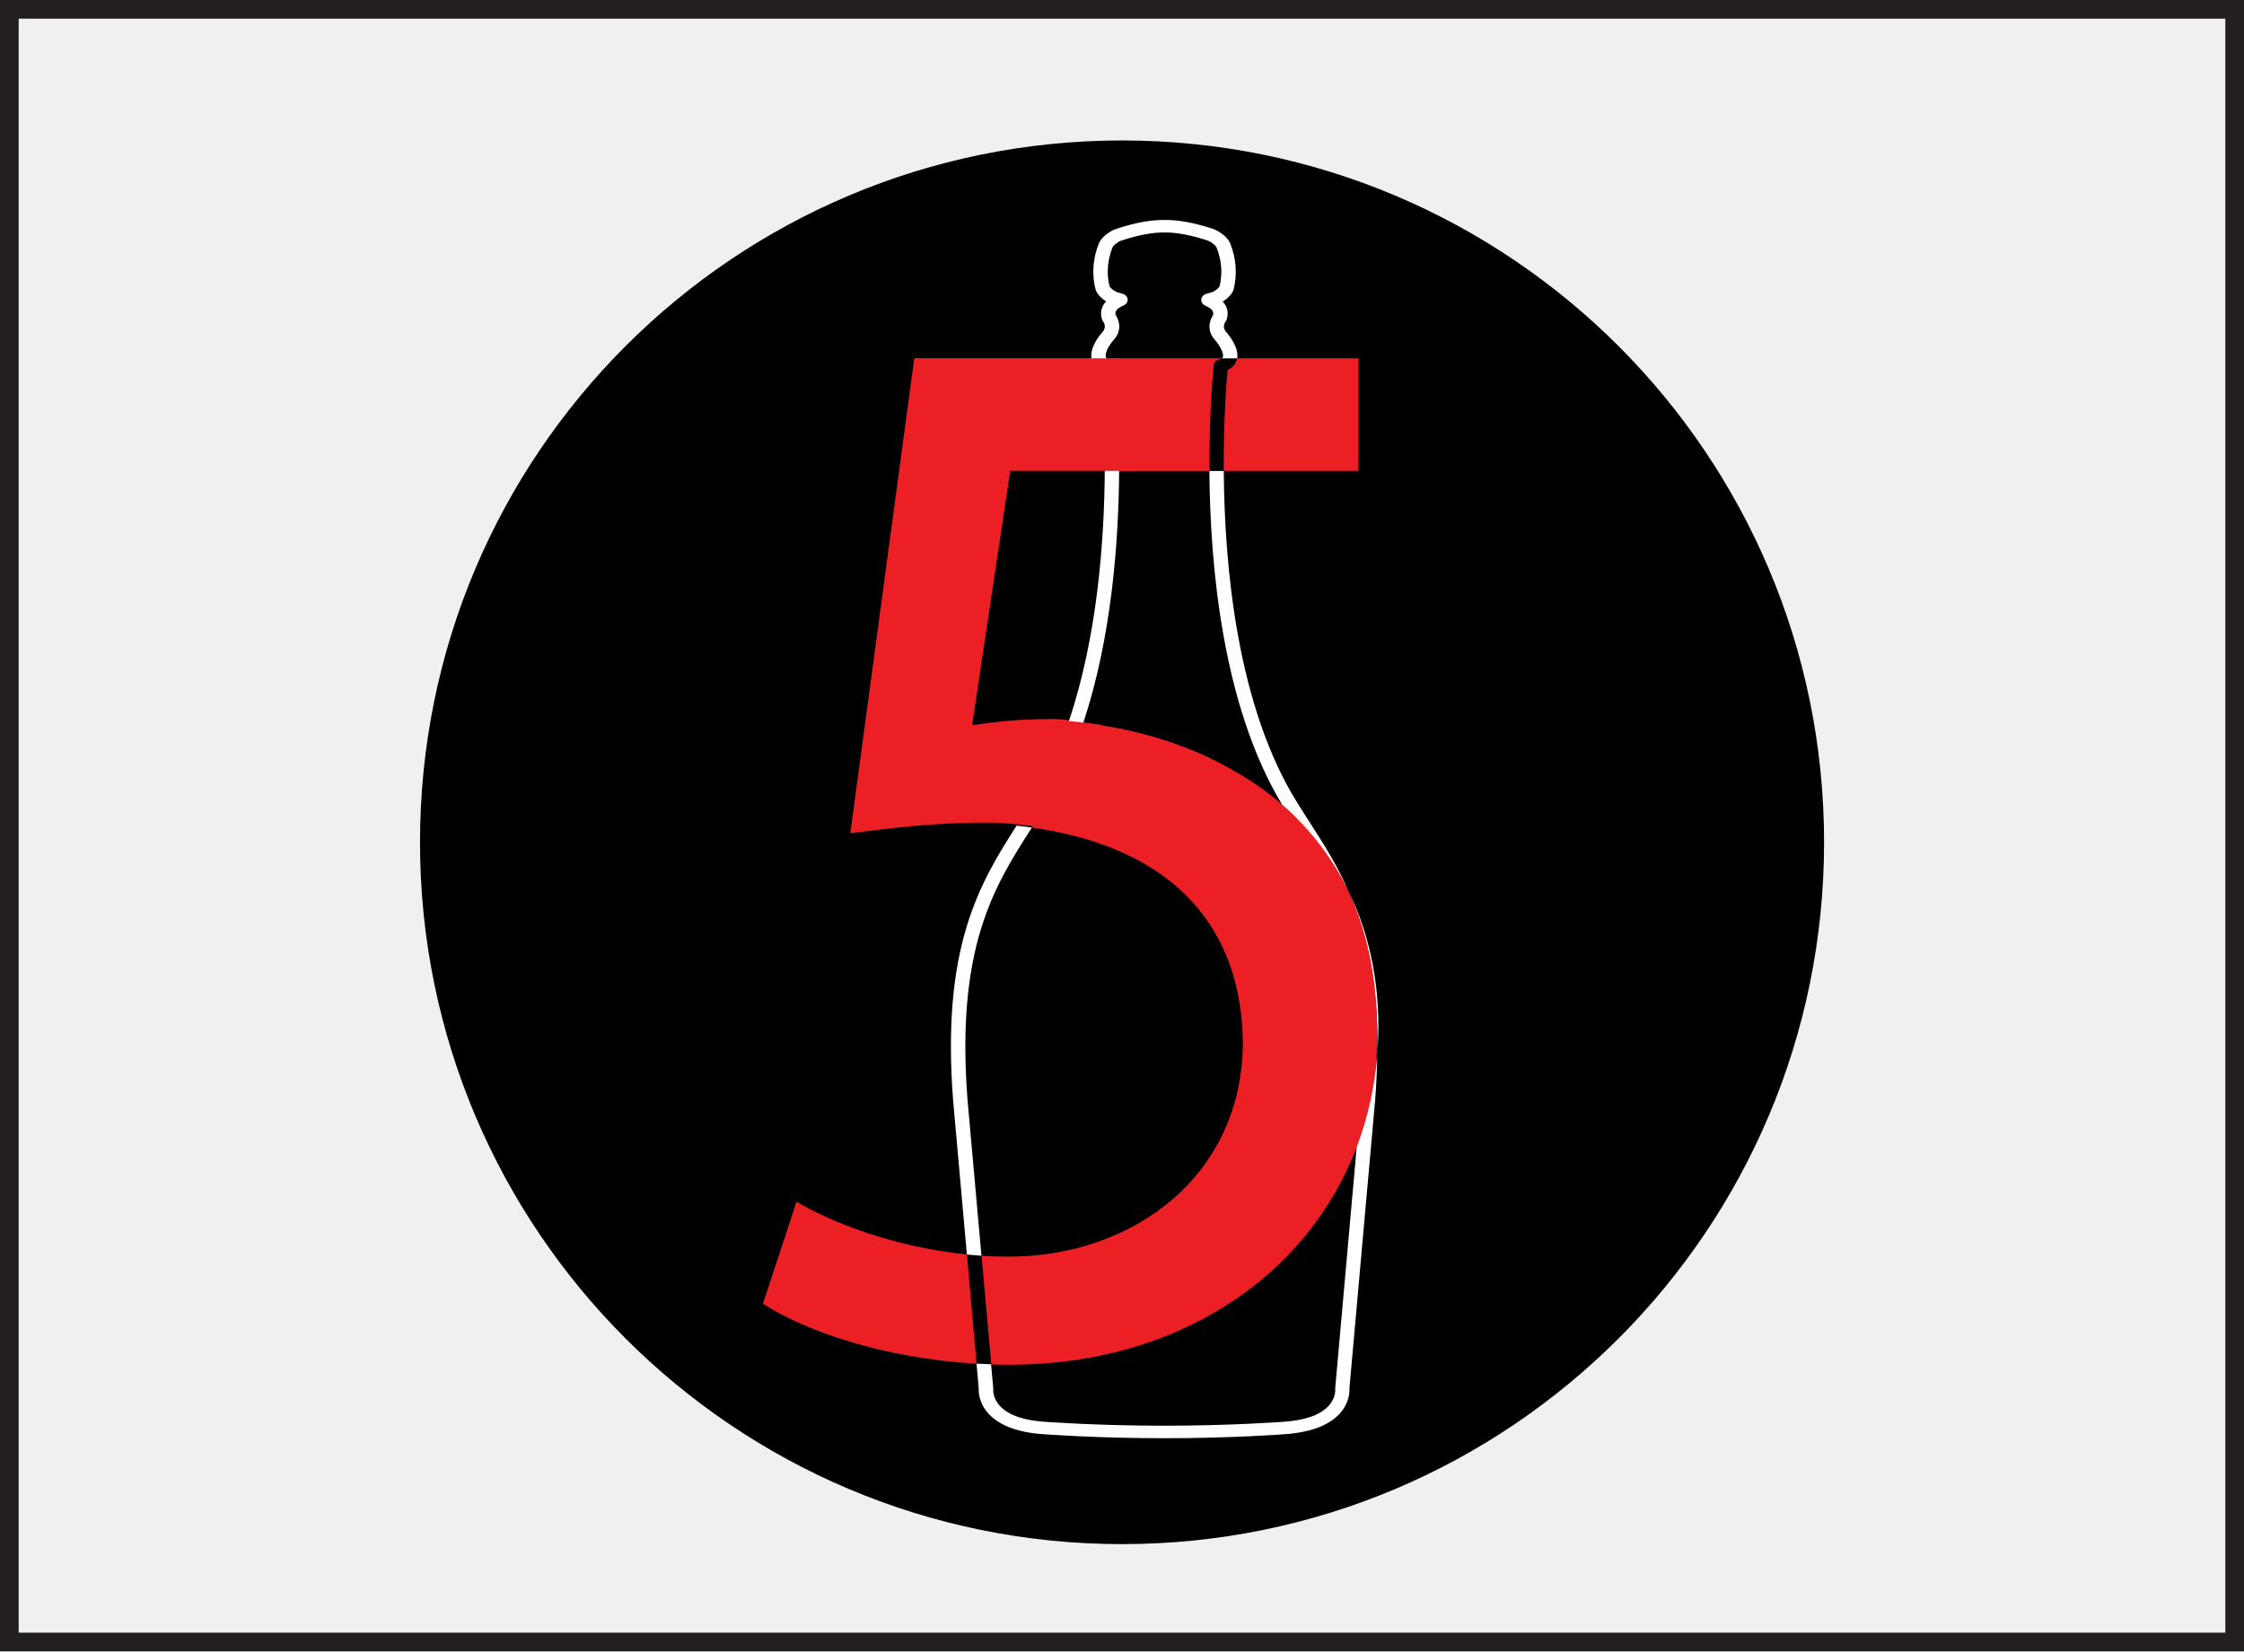
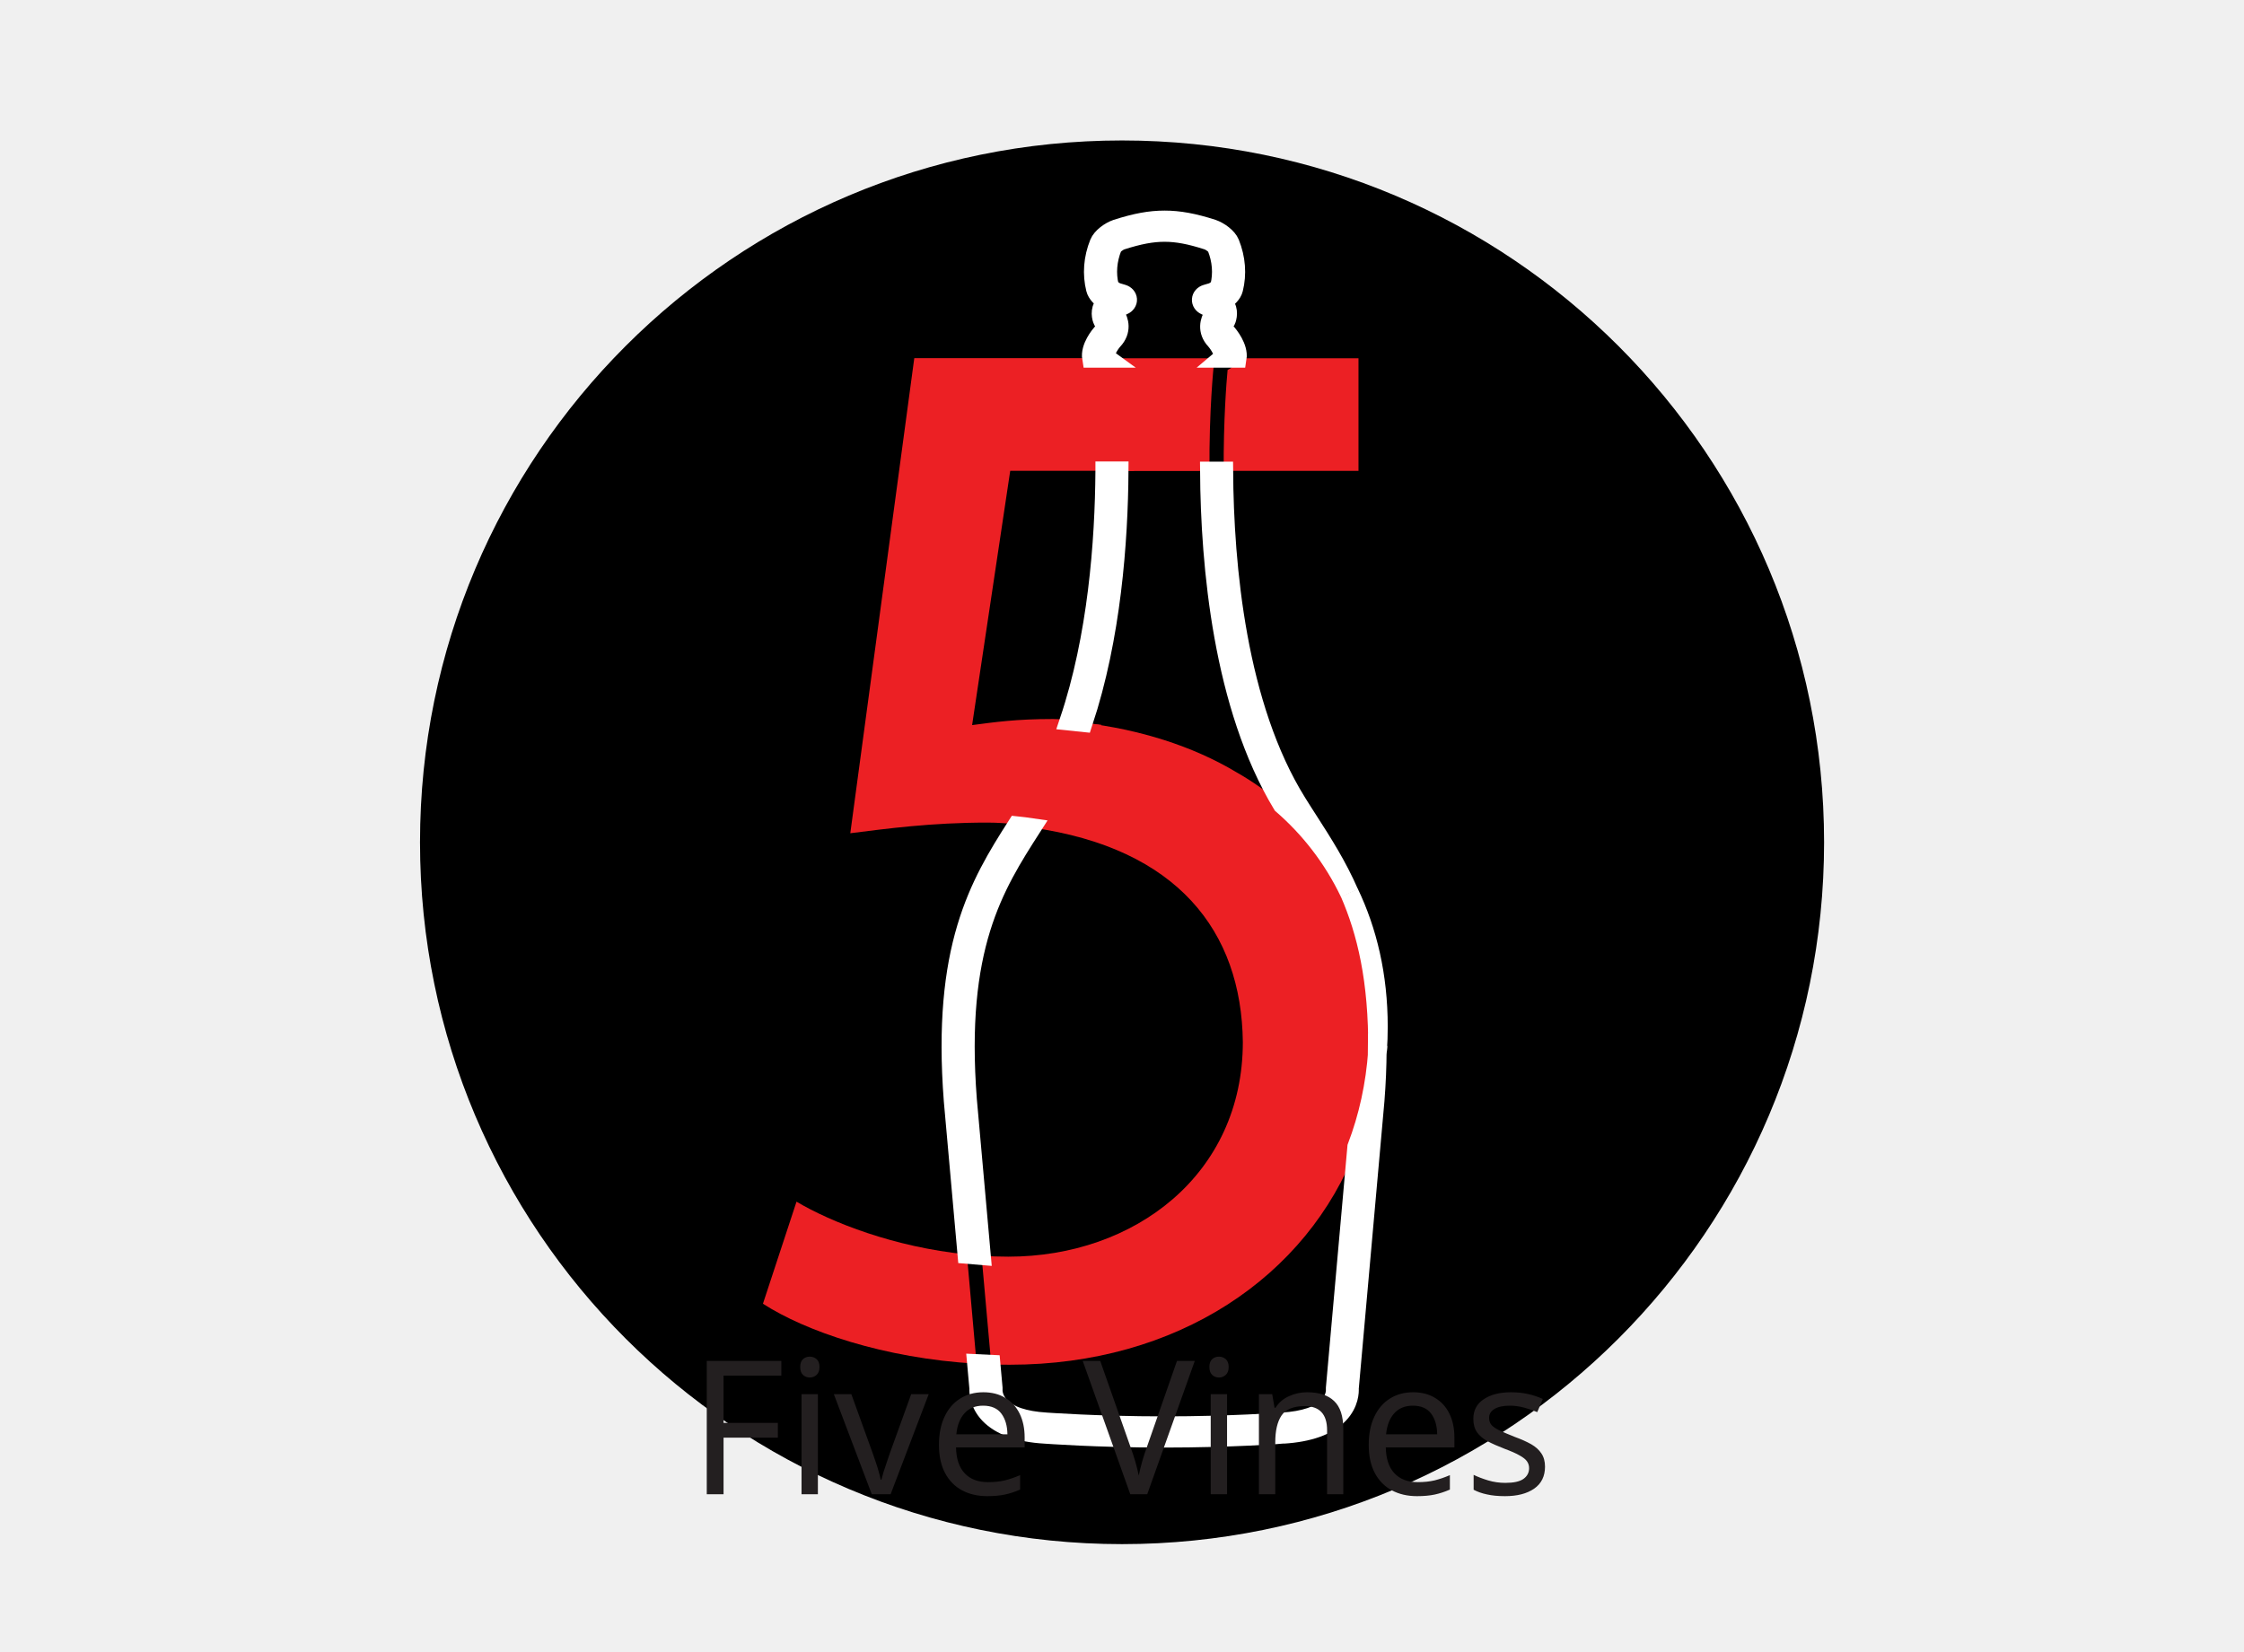
- <svg xmlns="http://www.w3.org/2000/svg" id="Layer_2" viewBox="0 0 240.21 176.82">
+ <svg xmlns="http://www.w3.org/2000/svg" id="FiveVinesLogo" viewBox="0 0 240.21 176.82">
  <defs>
    <style>
      .cls-1 {
        fill: none;
        stroke: #231f20;
        stroke-miterlimit: 10;
        stroke-width: 2px;
      }
- 
      .cls-2 {
        fill: #fff;
      }
- 
      .cls-3 {
        fill: #ec2024;
      }
+       .stroke-path {
+         fill: none;
+         stroke: #fff;
+         stroke-width: 2px;
+       }
    </style>
  </defs>
-   <g id="Layer_1-2" data-name="Layer_1">
+   <g id="logo-main-group">
    <g id="Five_vines">
      <circle id="mainCircle" cx="120.11" cy="90.19" r="75.15" />
-       <path id="fiveShape" class="cls-3" d="M113.53,85.95c1.66-2.66,3.32-5.23,4.37-8.34-1.61-.14-3.58-.62-5.2-.62-3.91,0-6.2.33-8.64.65l4.08-27.23h13.26c.04-5.47-.3-9.55-.42-10.81-.57-.27-.82-.65-.93-.96-.04-.1-.06-.19-.07-.29h-22.11l-6.85,50.87c3.91-.49,8.64-1.14,14.67-1.14,2.23,0,4.28.33,6.24.54.11-.18.27-.57.38-.75.41-.64.82-1.27,1.22-1.92Z" />
-       <path id="vine1" class="cls-2" d="M147.46,112.53c.06-.86.09-1.72.09-2.6,0-5.49-1.16-10.27-3.1-14.32,1.8,4.13,3.07,9.31,3.01,16.91Z" />
-       <path id="vine2" class="cls-3" d="M85.26,128.68l-3.59,10.92c4.53,2.92,12.86,5.84,22.87,6.42l-1.04-11.7c-7.79-.78-14.52-3.44-18.24-5.65Z" />
-       <path id="vine3" class="cls-3" d="M129.92,39.08c.03-.28.25-.5.55-.58.16-.04.26-.09.32-.14h-12.31c.06.05.15.09.32.14.3.08.52.31.55.58.01.12.5,4.73.46,11.35h9.66c-.05-6.62.45-11.23.46-11.35Z" />
-       <path id="vine4" class="cls-3" d="M131.41,39.61c-.12,1.26-.45,5.35-.42,10.81h14.43v-12.06h-13c-.02.1-.04.2-.07.29-.11.31-.37.69-.94.96Z" />
-       <path id="vine5" class="cls-3" d="M137.24,86.15c-1.53-1.33-3.16-2.48-4.85-3.44-4.8-2.88-10.5-4.61-16.42-5.32-1.09,3.28-2.47,6.42-4.22,9.22-.4.65-.82,1.29-1.23,1.93-.02.03-.03.05-.05.08,15.57,2.19,22.43,11.1,22.57,22.95,0,14.18-11.58,22.99-25.11,22.99-.97,0-1.92-.03-2.86-.1l1.04,11.64c.66.02,1.32.03,1.99.03,17.9,0,31.84-9.39,37.14-23.32l1.6-4.32c2.52-17.92-3.77-26.1-7.23-30.18" />
-       <g id="bottleNeckCork">
-         <path class="cls-2" d="M147.46,112.53c-.25,3.63-1.01,7.08-2.23,10.28l-2.3,25.82s0,.09,0,.13c0,0,.09.95-.76,1.83-.92.96-2.56,1.52-4.91,1.66-.05,0-5.45.41-12.64.41s-12.58-.41-12.65-.41c-2.31-.14-3.95-.69-4.87-1.64-.87-.89-.78-1.82-.78-1.86,0-.04,0-.08,0-.13l-.23-2.54c-.52-.02-1.04-.04-1.56-.07l.24,2.66c-.02.32-.01,1.59,1.11,2.77,1.2,1.25,3.21,1.98,5.96,2.14.06,0,5.51.42,12.77.42s12.72-.41,12.76-.42c2.76-.17,4.77-.89,5.97-2.14,1.13-1.18,1.13-2.45,1.11-2.77l2.75-30.83c.15-1.9.22-3.67.23-5.33Z" />
-         <path class="cls-2" d="M118.38,38.23c-.15-.4.37-1.31.79-1.78.98-1.03.64-2.16.26-2.71-.07-.25-.08-.64.84-1.03.28-.12.46-.38.44-.65-.02-.28-.23-.51-.53-.6-.19-.05-.39-.11-.57-.17-.42-.14-.8-.51-.84-.65-.34-1.35-.22-2.79.33-4.17.07-.18.54-.58.95-.72,1.88-.6,3.26-.86,4.61-.86s2.73.26,4.59.86c.43.15.9.55.97.73.55,1.37.67,2.81.33,4.17-.04.14-.42.5-.82.64-.21.06-.41.12-.61.18-.3.09-.51.32-.53.6-.02.28.15.53.43.66.91.38.89.78.83,1.02-.37.55-.72,1.68.24,2.69.43.49.96,1.39.81,1.8,0,.02-.03.07-.1.13h1.64c.19-1.17-.89-2.49-1.14-2.77-.53-.55-.18-1.08-.11-1.17.05-.06.09-.13.11-.2.16-.48.25-1.25-.42-1.94.55-.33,1.06-.83,1.18-1.34.4-1.6.27-3.29-.38-4.91-.26-.65-1.15-1.3-1.88-1.55-2.06-.66-3.6-.94-5.14-.94s-3.08.28-5.16.95c-.71.24-1.6.89-1.86,1.54-.65,1.61-.78,3.31-.38,4.9.12.5.61.99,1.15,1.33-.68.7-.6,1.48-.43,1.96.02.07.06.14.11.2.02.02.46.58-.13,1.19-.24.27-1.32,1.58-1.12,2.75h1.64c-.07-.05-.09-.1-.1-.12Z" />
+       <g id="bottle-elements">
+         <path id="fiveShape" class="cls-3" d="M113.53,85.95c1.66-2.66,3.32-5.23,4.37-8.34-1.61-.14-3.58-.62-5.2-.62-3.91,0-6.2.33-8.64.65l4.08-27.23h13.26c.04-5.47-.3-9.55-.42-10.81-.57-.27-.82-.65-.93-.96-.04-.1-.06-.19-.07-.29h-22.11l-6.85,50.87c3.91-.49,8.64-1.14,14.67-1.14,2.23,0,4.28.33,6.24.54.11-.18.27-.57.38-.75.41-.64.82-1.27,1.22-1.92Z" />
+         <path class="cls-3" d="M85.26,128.68l-3.59,10.92c4.53,2.92,12.86,5.84,22.87,6.42l-1.04-11.7c-7.79-.78-14.52-3.44-18.24-5.65Z" />
+         <path class="cls-3" d="M129.92,39.08c.03-.28.25-.5.55-.58.16-.04.26-.09.32-.14h-12.31c.06.05.15.09.32.14.3.08.52.31.55.58.01.12.5,4.73.46,11.35h9.66c-.05-6.62.45-11.23.46-11.35Z" />
+         <path class="cls-3" d="M131.41,39.61c-.12,1.26-.45,5.35-.42,10.81h14.43v-12.06h-13c-.02.1-.04.2-.07.29-.11.31-.37.69-.94.96Z" />
+         <path class="cls-3" d="M137.24,86.15c-1.53-1.33-3.16-2.48-4.85-3.44-4.8-2.88-10.5-4.61-16.42-5.32-1.09,3.28-2.47,6.42-4.22,9.22-.4.65-.82,1.29-1.23,1.93-.02.03-.03.05-.05.08,15.57,2.19,22.43,11.1,22.57,22.95,0,14.18-11.58,22.99-25.11,22.99-.97,0-1.92-.03-2.86-.1l1.04,11.64c.66.02,1.32.03,1.99.03,17.9,0,31.84-9.39,37.14-23.32l1.6-4.32c2.52-17.92-3.77-26.1-7.23-30.18" />
+         <g id="stroke-paths-container">
+           <path class="stroke-path" d="M147.46,112.53c-.25,3.63-1.01,7.08-2.23,10.28l-2.3,25.82s0,.09,0,.13c0,0,.09.95-.76,1.83-.92.96-2.56,1.52-4.91,1.66-.05,0-5.45.41-12.64.41s-12.58-.41-12.65-.41c-2.31-.14-3.95-.69-4.87-1.64-.87-.89-.78-1.82-.78-1.86,0-.04,0-.08,0-.13l-.23-2.54c-.52-.02-1.04-.04-1.56-.07l.24,2.66c-.02.32-.01,1.59,1.11,2.77,1.2,1.25,3.21,1.98,5.96,2.14.06,0,5.51.42,12.77.42s12.72-.41,12.76-.42c2.76-.17,4.77-.89,5.97-2.14,1.13-1.18,1.13-2.45,1.11-2.77l2.75-30.83c.15-1.9.22-3.67.23-5.33Z" />
+           <path class="stroke-path" d="M118.38,38.23c-.15-.4.37-1.31.79-1.78.98-1.03.64-2.16.26-2.71-.07-.25-.08-.64.84-1.03.28-.12.46-.38.44-.65-.02-.28-.23-.51-.53-.6-.19-.05-.39-.11-.57-.17-.42-.14-.8-.51-.84-.65-.34-1.35-.22-2.79.33-4.17.07-.18.54-.58.95-.72,1.88-.6,3.26-.86,4.61-.86s2.73.26,4.59.86c.43.15.9.55.97.73.55,1.37.67,2.81.33,4.17-.04.14-.42.5-.82.64-.21.06-.41.12-.61.18-.3.09-.51.32-.53.6-.02.28.15.53.43.66.91.38.89.78.83,1.02-.37.55-.72,1.68.24,2.69.43.49.96,1.39.81,1.8,0,.02-.03.07-.1.13h1.64c.19-1.17-.89-2.49-1.14-2.77-.53-.55-.18-1.08-.11-1.17.05-.06.09-.13.11-.2.16-.48.25-1.25-.42-1.94.55-.33,1.06-.83,1.18-1.34.4-1.6.27-3.29-.38-4.91-.26-.65-1.15-1.3-1.88-1.55-2.06-.66-3.6-.94-5.14-.94s-3.08.28-5.16.95c-.71.24-1.6.89-1.86,1.54-.65,1.61-.78,3.31-.38,4.9.12.5.61.99,1.15,1.33-.68.7-.6,1.48-.43,1.96.02.07.06.14.11.2.02.02.46.58-.13,1.19-.24.27-1.32,1.58-1.12,2.75h1.64c-.07-.05-.09-.1-.1-.12Z" />
+           <path class="stroke-path" d="M147.46,112.53c.06-.86.09-1.72.09-2.6,0-5.49-1.16-10.27-3.1-14.32,1.8,4.13,3.07,9.31,3.01,16.91Z" />
+           <path class="stroke-path" d="M137.24,86.15c2.89,2.51,5.4,5.67,7.21,9.47-1.28-2.94-2.83-5.36-4.36-7.74-.41-.64-.82-1.27-1.22-1.92-6.45-10.34-7.8-25.33-7.87-35.53h-1.54c.07,10.21,1.42,25.17,7.78,35.72Z" />
+           <path class="stroke-path" d="M103.57,117.77c-1.27-16.37,2.87-22.89,6.89-29.16-.54-.08-1.08-.14-1.64-.2-4.04,6.31-8.06,13.08-6.79,29.46l1.47,16.46c.52.05,1.04.09,1.56.13l-1.49-16.69Z" />
+           <path class="stroke-path" d="M118.26,50.42c-.05,7.58-.81,17.8-3.84,26.79.52.05,1.03.1,1.55.16,3.02-9.1,3.78-19.35,3.83-26.96h-1.54Z" />
+         </g>
+         <g id="fill-paths-container">
+           <path class="cls-2" d="M147.46,112.53c-.25,3.63-1.01,7.08-2.23,10.28l-2.3,25.82s0,.09,0,.13c0,0,.09.95-.76,1.83-.92.96-2.56,1.52-4.91,1.66-.05,0-5.45.41-12.64.41s-12.58-.41-12.65-.41c-2.31-.14-3.95-.69-4.87-1.64-.87-.89-.78-1.82-.78-1.86,0-.04,0-.08,0-.13l-.23-2.54c-.52-.02-1.04-.04-1.56-.07l.24,2.66c-.02.32-.01,1.59,1.11,2.77,1.2,1.25,3.21,1.98,5.96,2.14.06,0,5.51.42,12.77.42s12.72-.41,12.76-.42c2.76-.17,4.77-.89,5.97-2.14,1.13-1.18,1.13-2.45,1.11-2.77l2.75-30.83c.15-1.9.22-3.67.23-5.33Z" />
+           <path class="cls-2" d="M118.38,38.23c-.15-.4.37-1.31.79-1.78.98-1.03.64-2.16.26-2.71-.07-.25-.08-.64.84-1.03.28-.12.46-.38.44-.65-.02-.28-.23-.51-.53-.6-.19-.05-.39-.11-.57-.17-.42-.14-.8-.51-.84-.65-.34-1.35-.22-2.79.33-4.17.07-.18.54-.58.95-.72,1.88-.6,3.26-.86,4.61-.86s2.73.26,4.59.86c.43.15.9.55.97.73.55,1.37.67,2.81.33,4.17-.04.14-.42.5-.82.64-.21.06-.41.12-.61.18-.3.09-.51.32-.53.6-.02.28.15.53.43.66.91.38.89.78.83,1.02-.37.55-.72,1.68.24,2.69.43.49.96,1.39.81,1.8,0,.02-.03.07-.1.13h1.64c.19-1.17-.89-2.49-1.14-2.77-.53-.55-.18-1.08-.11-1.17.05-.06.09-.13.11-.2.16-.48.25-1.25-.42-1.94.55-.33,1.06-.83,1.18-1.34.4-1.6.27-3.29-.38-4.91-.26-.65-1.15-1.3-1.88-1.55-2.06-.66-3.6-.94-5.14-.94s-3.08.28-5.16.95c-.71.24-1.6.89-1.86,1.54-.65,1.61-.78,3.31-.38,4.9.12.5.61.99,1.15,1.33-.68.7-.6,1.48-.43,1.96.02.07.06.14.11.2.02.02.46.58-.13,1.19-.24.27-1.32,1.58-1.12,2.75h1.64c-.07-.05-.09-.1-.1-.12Z" />
+           <path class="cls-2" d="M147.46,112.53c.06-.86.09-1.72.09-2.6,0-5.49-1.16-10.27-3.10-14.32,1.8,4.13,3.07,9.31,3.01,16.91Z" />
+           <path class="cls-2" d="M137.24,86.15c2.89,2.51,5.4,5.67,7.21,9.47-1.28-2.94-2.83-5.36-4.36-7.74-.41-.64-.82-1.27-1.22-1.92-6.45-10.34-7.8-25.33-7.87-35.53h-1.54c.07,10.21,1.42,25.17,7.78,35.72Z" />
+           <path class="cls-2" d="M103.57,117.77c-1.27-16.37,2.87-22.89,6.89-29.16-.54-.08-1.08-.14-1.64-.2-4.04,6.31-8.06,13.08-6.79,29.46l1.47,16.46c.52.05,1.04.09,1.56.13l-1.49-16.69Z" />
+           <path class="cls-2" d="M118.26,50.42c-.05,7.58-.81,17.8-3.84,26.79.52.05,1.03.1,1.55.16,3.02-9.10,3.78-19.35,3.83-26.96h-1.54Z" />
+         </g>
      </g>
-       <path class="cls-2" d="M137.24,86.15c2.89,2.51,5.4,5.67,7.21,9.47-1.28-2.94-2.83-5.36-4.36-7.74-.41-.64-.82-1.27-1.22-1.92-6.45-10.34-7.8-25.33-7.87-35.53h-1.54c.07,10.21,1.42,25.17,7.78,35.72Z" />
-       <path class="cls-2" d="M103.57,117.77c-1.27-16.37,2.87-22.89,6.89-29.16-.54-.08-1.08-.14-1.64-.2-4.04,6.31-8.06,13.08-6.79,29.46l1.47,16.46c.52.05,1.04.09,1.56.13l-1.49-16.69Z" />
-       <path class="cls-2" d="M118.26,50.42c-.05,7.58-.81,17.8-3.84,26.79.52.05,1.03.1,1.55.16,3.02-9.1,3.78-19.35,3.83-26.96h-1.54Z" />
-       <rect class="cls-1" x="1" y="1" width="238.21" height="174.82" />
+       <text id="brandName" x="120" y="160" text-anchor="middle" font-size="20" font-family="sans-serif" fill="#231f20">Five Vines</text>
    </g>
  </g>
</svg>
